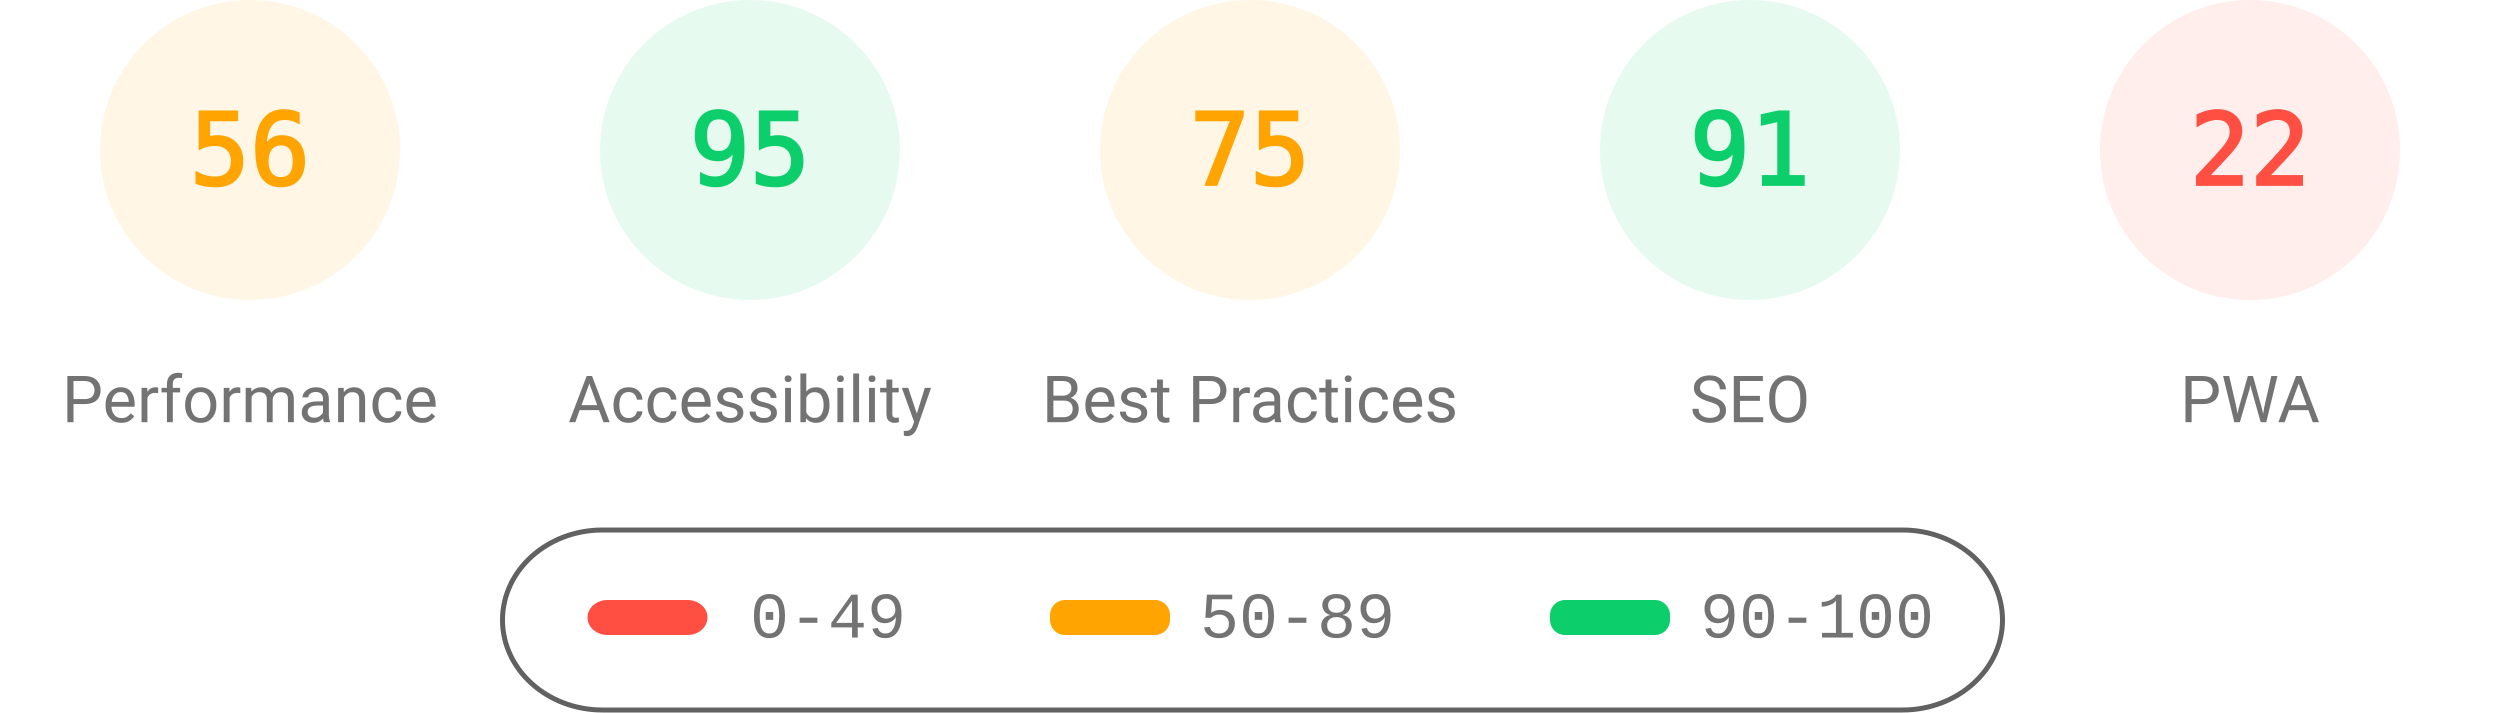
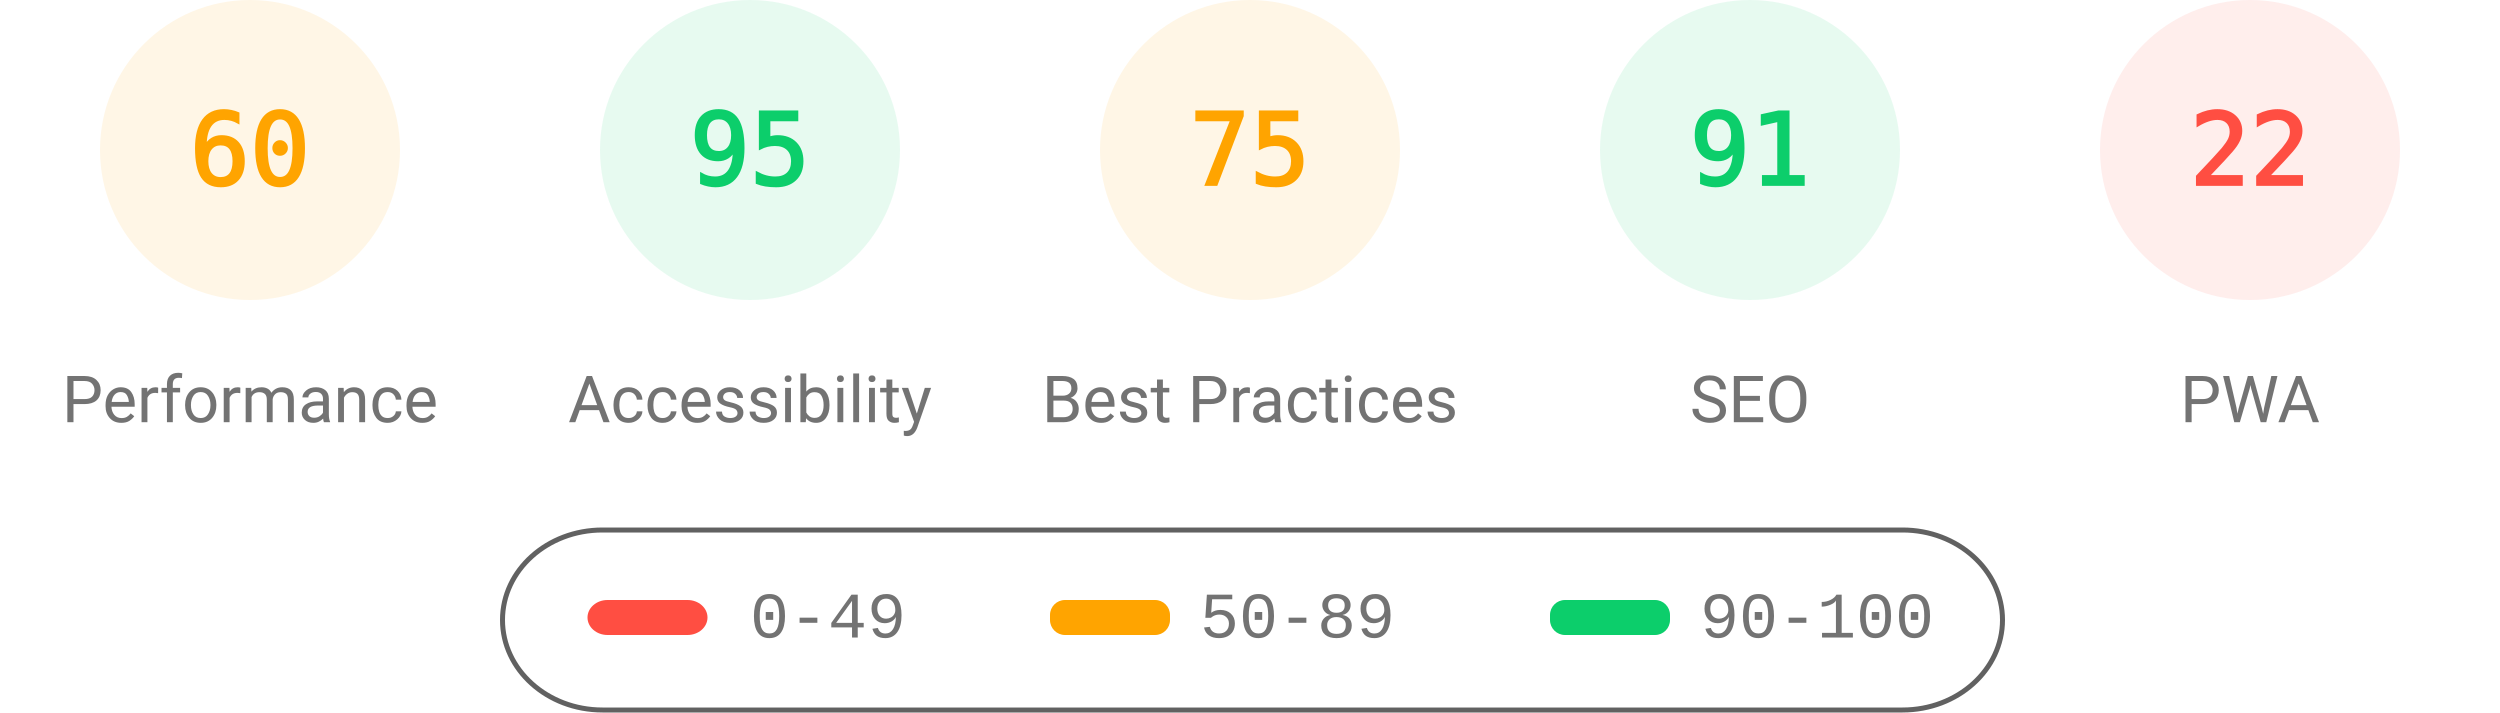
<svg xmlns="http://www.w3.org/2000/svg" fill="none" width="1000" height="285">
  <style>.gauge-base{opacity:.1}.gauge-arc{fill:none;animation-delay:250ms;stroke-linecap:round;transform:rotate(-90deg);transform-origin:100px 60px;animation:load-gauge 1s ease forwards}.guage-text{font-size:40px;font-family:monospace;text-align:center}.guage-red{color:#ff4e42;fill:#ff4e42;stroke:#ff4e42}.guage-orange{color:#ffa400;fill:#ffa400;stroke:#ffa400}.guage-green{color:#0cce6b;fill:#0cce6b;stroke:#0cce6b}.guage-undefined{color:#5c5c5c;fill:#5c5c5c;stroke:#5c5c5c}.guage-title{color:#737373;fill:#737373;stroke:none;font-size:26px;line-height:26px;font-family:Roboto,Halvetica,Arial,sans-serif}@keyframes load-gauge{from{stroke-dasharray:0 352.858}}</style>
  <svg class="guage-div guage-perf guage-orange" viewBox="0 0 200 200" width="200" height="200">
    <circle class="gauge-base" r="56" cx="100" cy="60" stroke-width="8" />
-     <circle class="gauge-arc guage-arc-1" r="56" cx="100" cy="60" stroke-width="8" style="stroke-dasharray:197.04,351.858" />
-     <text class="guage-text" x="100" y="60" alignment-baseline="central" dominant-baseline="central" text-anchor="middle">56</text>
+     <circle class="gauge-arc guage-arc-1" r="56" cx="100" cy="60" stroke-width="8" style="stroke-dasharray:211.115,351.858" />
+     <text class="guage-text" x="100" y="60" alignment-baseline="central" dominant-baseline="central" text-anchor="middle">60</text>
    <text class="guage-title" x="100" y="160" alignment-baseline="central" dominant-baseline="central" text-anchor="middle">Performance</text>
  </svg>
  <svg class="guage-div guage-acc guage-green" viewBox="0 0 200 200" width="200" height="200" x="200">
    <circle class="gauge-base" r="56" cx="100" cy="60" stroke-width="8" />
    <circle class="gauge-arc guage-arc-2" r="56" cx="100" cy="60" stroke-width="8" style="stroke-dasharray:334.265,351.858" />
    <text class="guage-text" x="100" y="60" alignment-baseline="central" dominant-baseline="central" text-anchor="middle">95</text>
    <text class="guage-title" x="100" y="160" alignment-baseline="central" dominant-baseline="central" text-anchor="middle">Accessibility</text>
  </svg>
  <svg class="guage-div guage-best guage-orange" viewBox="0 0 200 200" width="200" height="200" x="400">
    <circle class="gauge-base" r="56" cx="100" cy="60" stroke-width="8" />
    <circle class="gauge-arc guage-arc-3" r="56" cx="100" cy="60" stroke-width="8" style="stroke-dasharray:263.893,351.858" />
    <text class="guage-text" x="100" y="60" alignment-baseline="central" dominant-baseline="central" text-anchor="middle">75</text>
    <text class="guage-title" x="100" y="160" alignment-baseline="central" dominant-baseline="central" text-anchor="middle">Best Practices</text>
  </svg>
  <svg class="guage-div guage-seo guage-green" viewBox="0 0 200 200" width="200" height="200" x="600">
    <circle class="gauge-base" r="56" cx="100" cy="60" stroke-width="8" />
    <circle class="gauge-arc guage-arc-4" r="56" cx="100" cy="60" stroke-width="8" style="stroke-dasharray:320.191,351.858" />
    <text class="guage-text" x="100" y="60" alignment-baseline="central" dominant-baseline="central" text-anchor="middle">91</text>
    <text class="guage-title" x="100" y="160" alignment-baseline="central" dominant-baseline="central" text-anchor="middle">SEO</text>
  </svg>
  <svg class="guage-div guage-pwa guage-red" viewBox="0 0 200 200" width="200" height="200" x="800">
    <circle class="gauge-base" r="56" cx="100" cy="60" stroke-width="8" />
    <circle class="gauge-arc guage-arc-4" r="56" cx="100" cy="60" stroke-width="8" style="stroke-dasharray:77.409,351.858" />
    <text class="guage-text" x="100" y="60" alignment-baseline="central" dominant-baseline="central" text-anchor="middle">22</text>
    <text class="guage-title" x="100" y="160" alignment-baseline="central" dominant-baseline="central" text-anchor="middle">PWA</text>
  </svg>
  <svg width="604" height="76" x="200" y="210">
    <path fill="none" id="canvas_background" d="M-1-1h604v80H-1z" />
    <rect fill-opacity="0" stroke="#616161" stroke-width="2" rx="40" id="svg_2" height="72" width="600" y="2" x="1" fill="#000" />
    <rect stroke="#000" rx="8" id="svg_3" height="14" width="48" y="30" x="35" stroke-opacity="null" stroke-width="0" fill="#ff4e42" />
    <rect stroke="#000" rx="6" id="svg_4" height="14" width="48" y="30" x="220" stroke-opacity="null" stroke-width="0" fill="#ffa400" />
    <rect stroke="#000" rx="6" id="svg_5" height="14" width="48" y="30" x="420" stroke-opacity="null" stroke-width="0" fill="#0cce6b" />
    <text xml:space="preserve" text-anchor="start" font-family="'Courier New', Courier, monospace" font-size="26" id="svg_6" y="45" x="100" stroke-opacity="null" stroke-width="0" stroke="#000" fill="#737373">0-49</text>
    <text xml:space="preserve" text-anchor="start" font-family="'Courier New', Courier, monospace" font-size="26" id="svg_7" y="45" x="280" stroke-opacity="null" stroke-width="0" stroke="#000" fill="#737373">50-89</text>
    <text xml:space="preserve" text-anchor="start" font-family="'Courier New', Courier, monospace" font-size="26" id="svg_8" y="45" x="480" stroke-opacity="null" stroke-width="0" stroke="#000" fill="#737373">90-100</text>
  </svg>
</svg>
